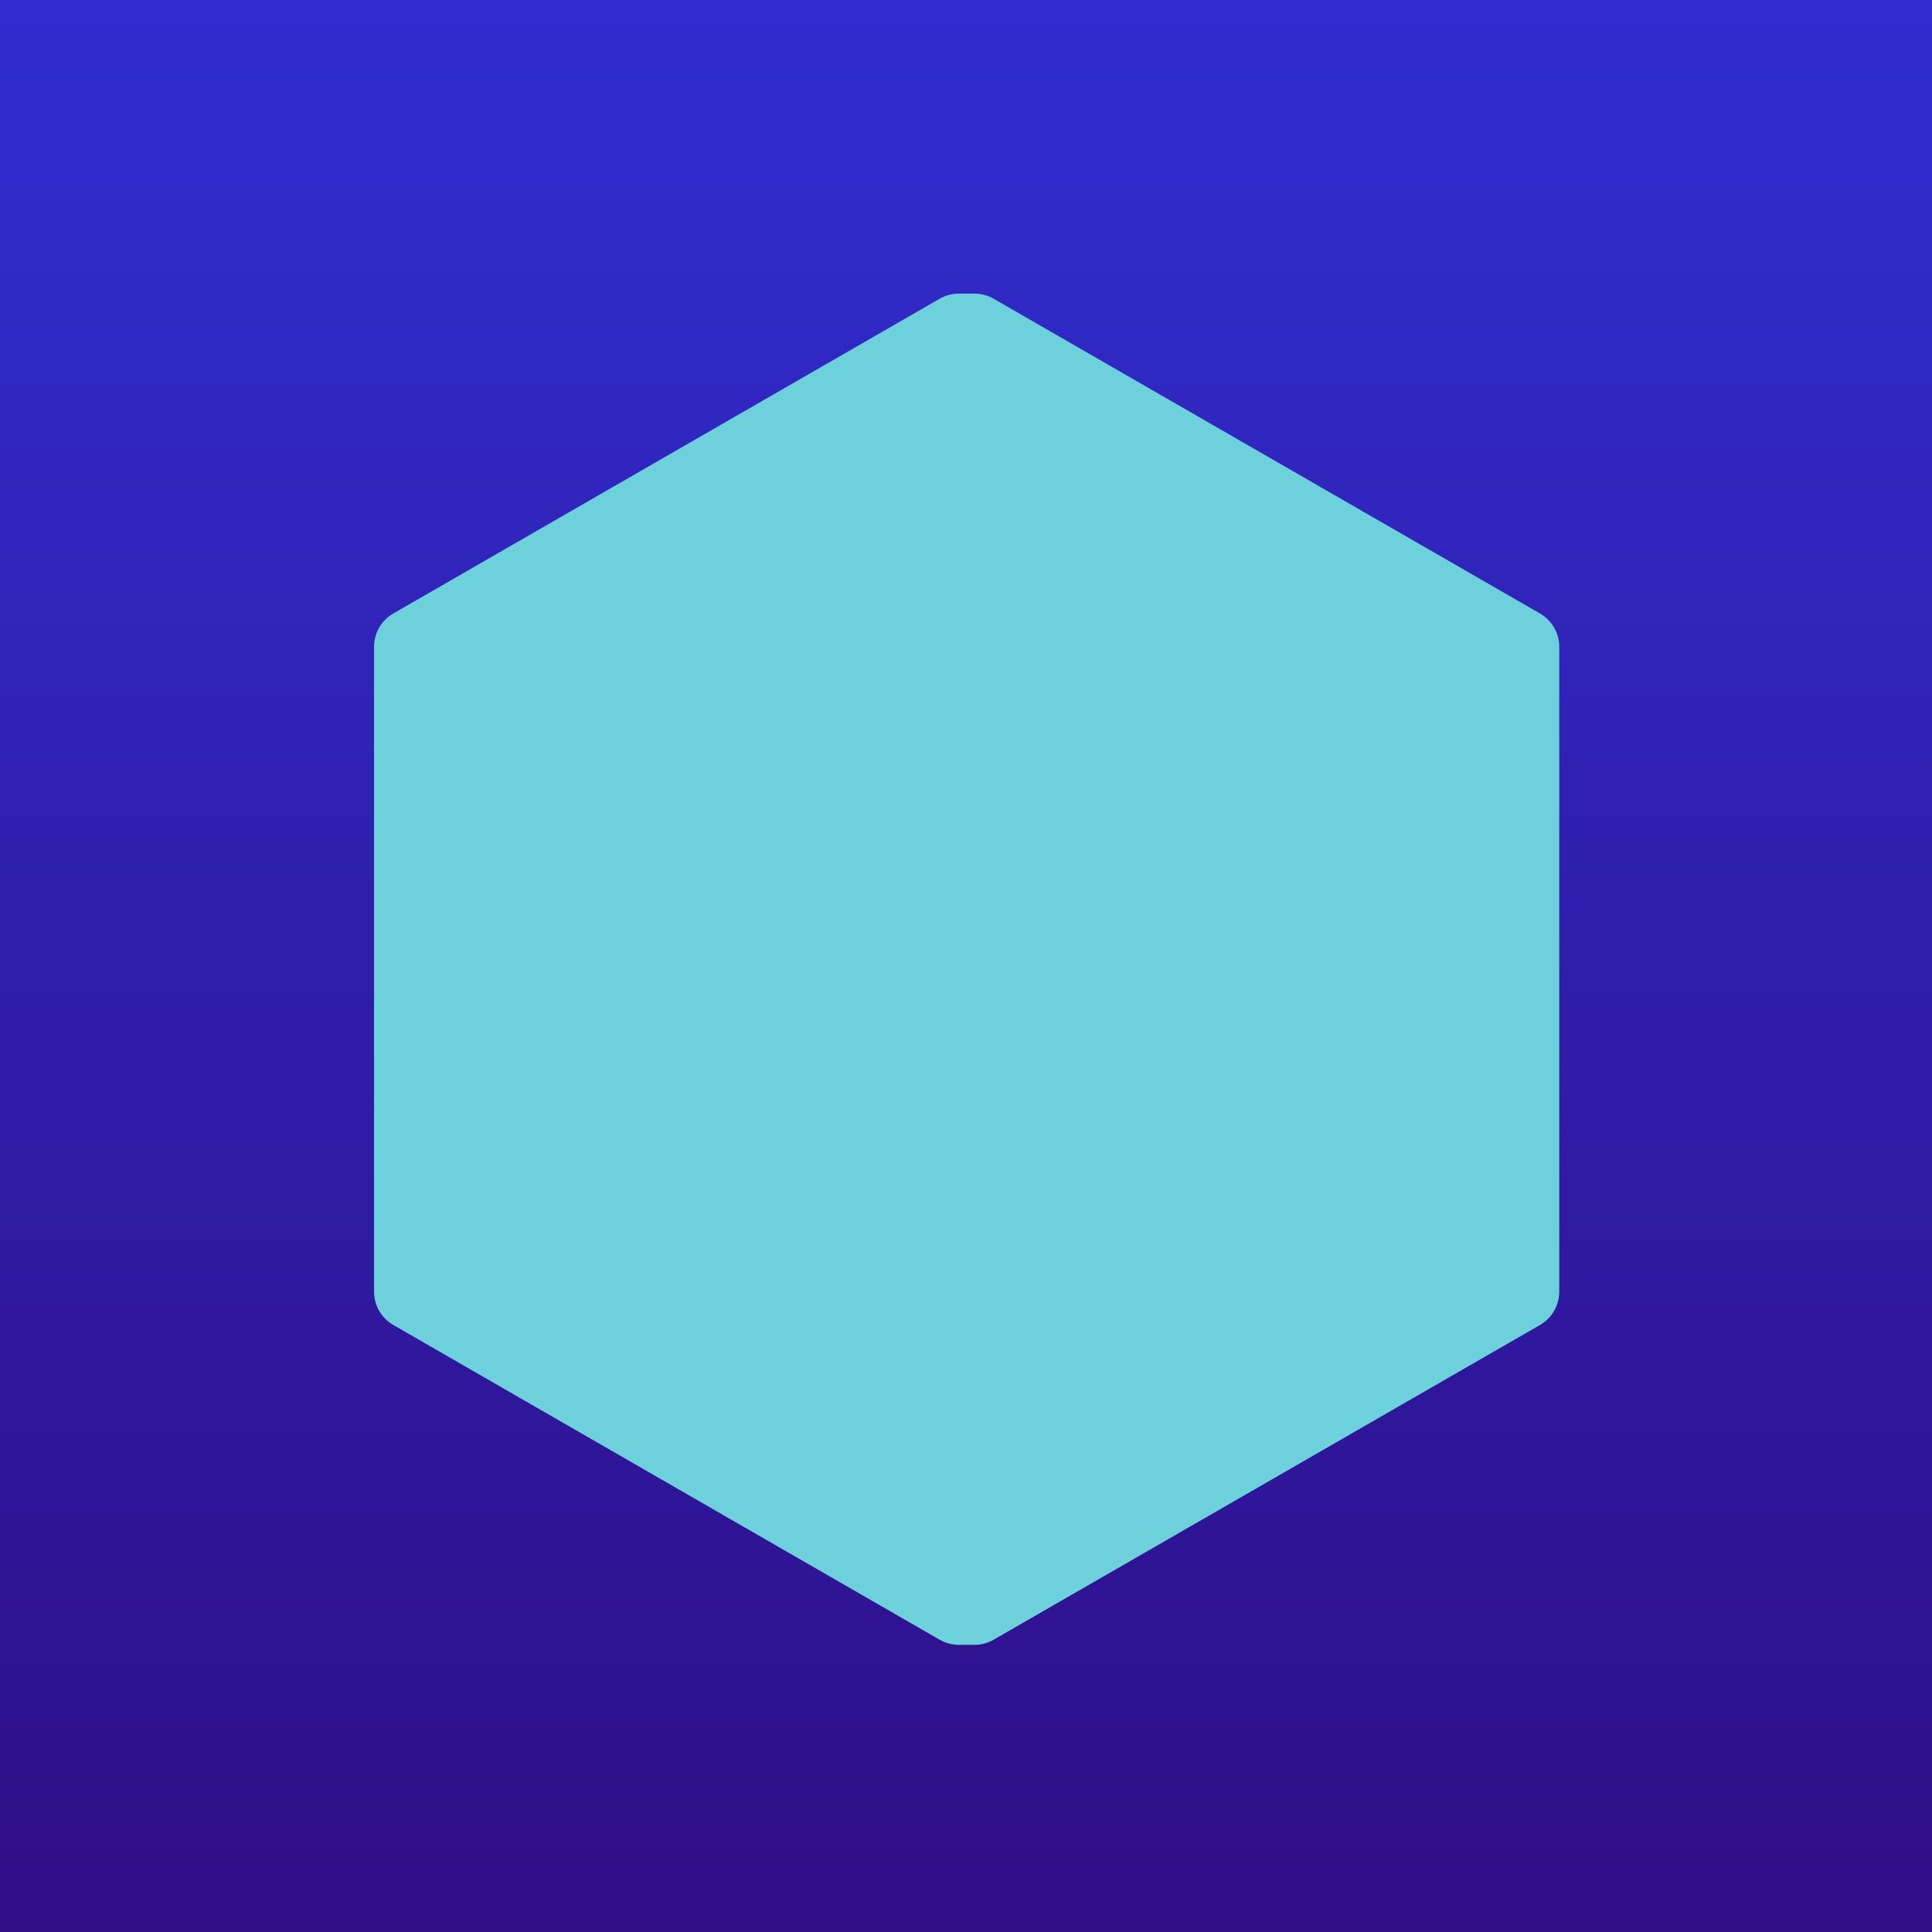
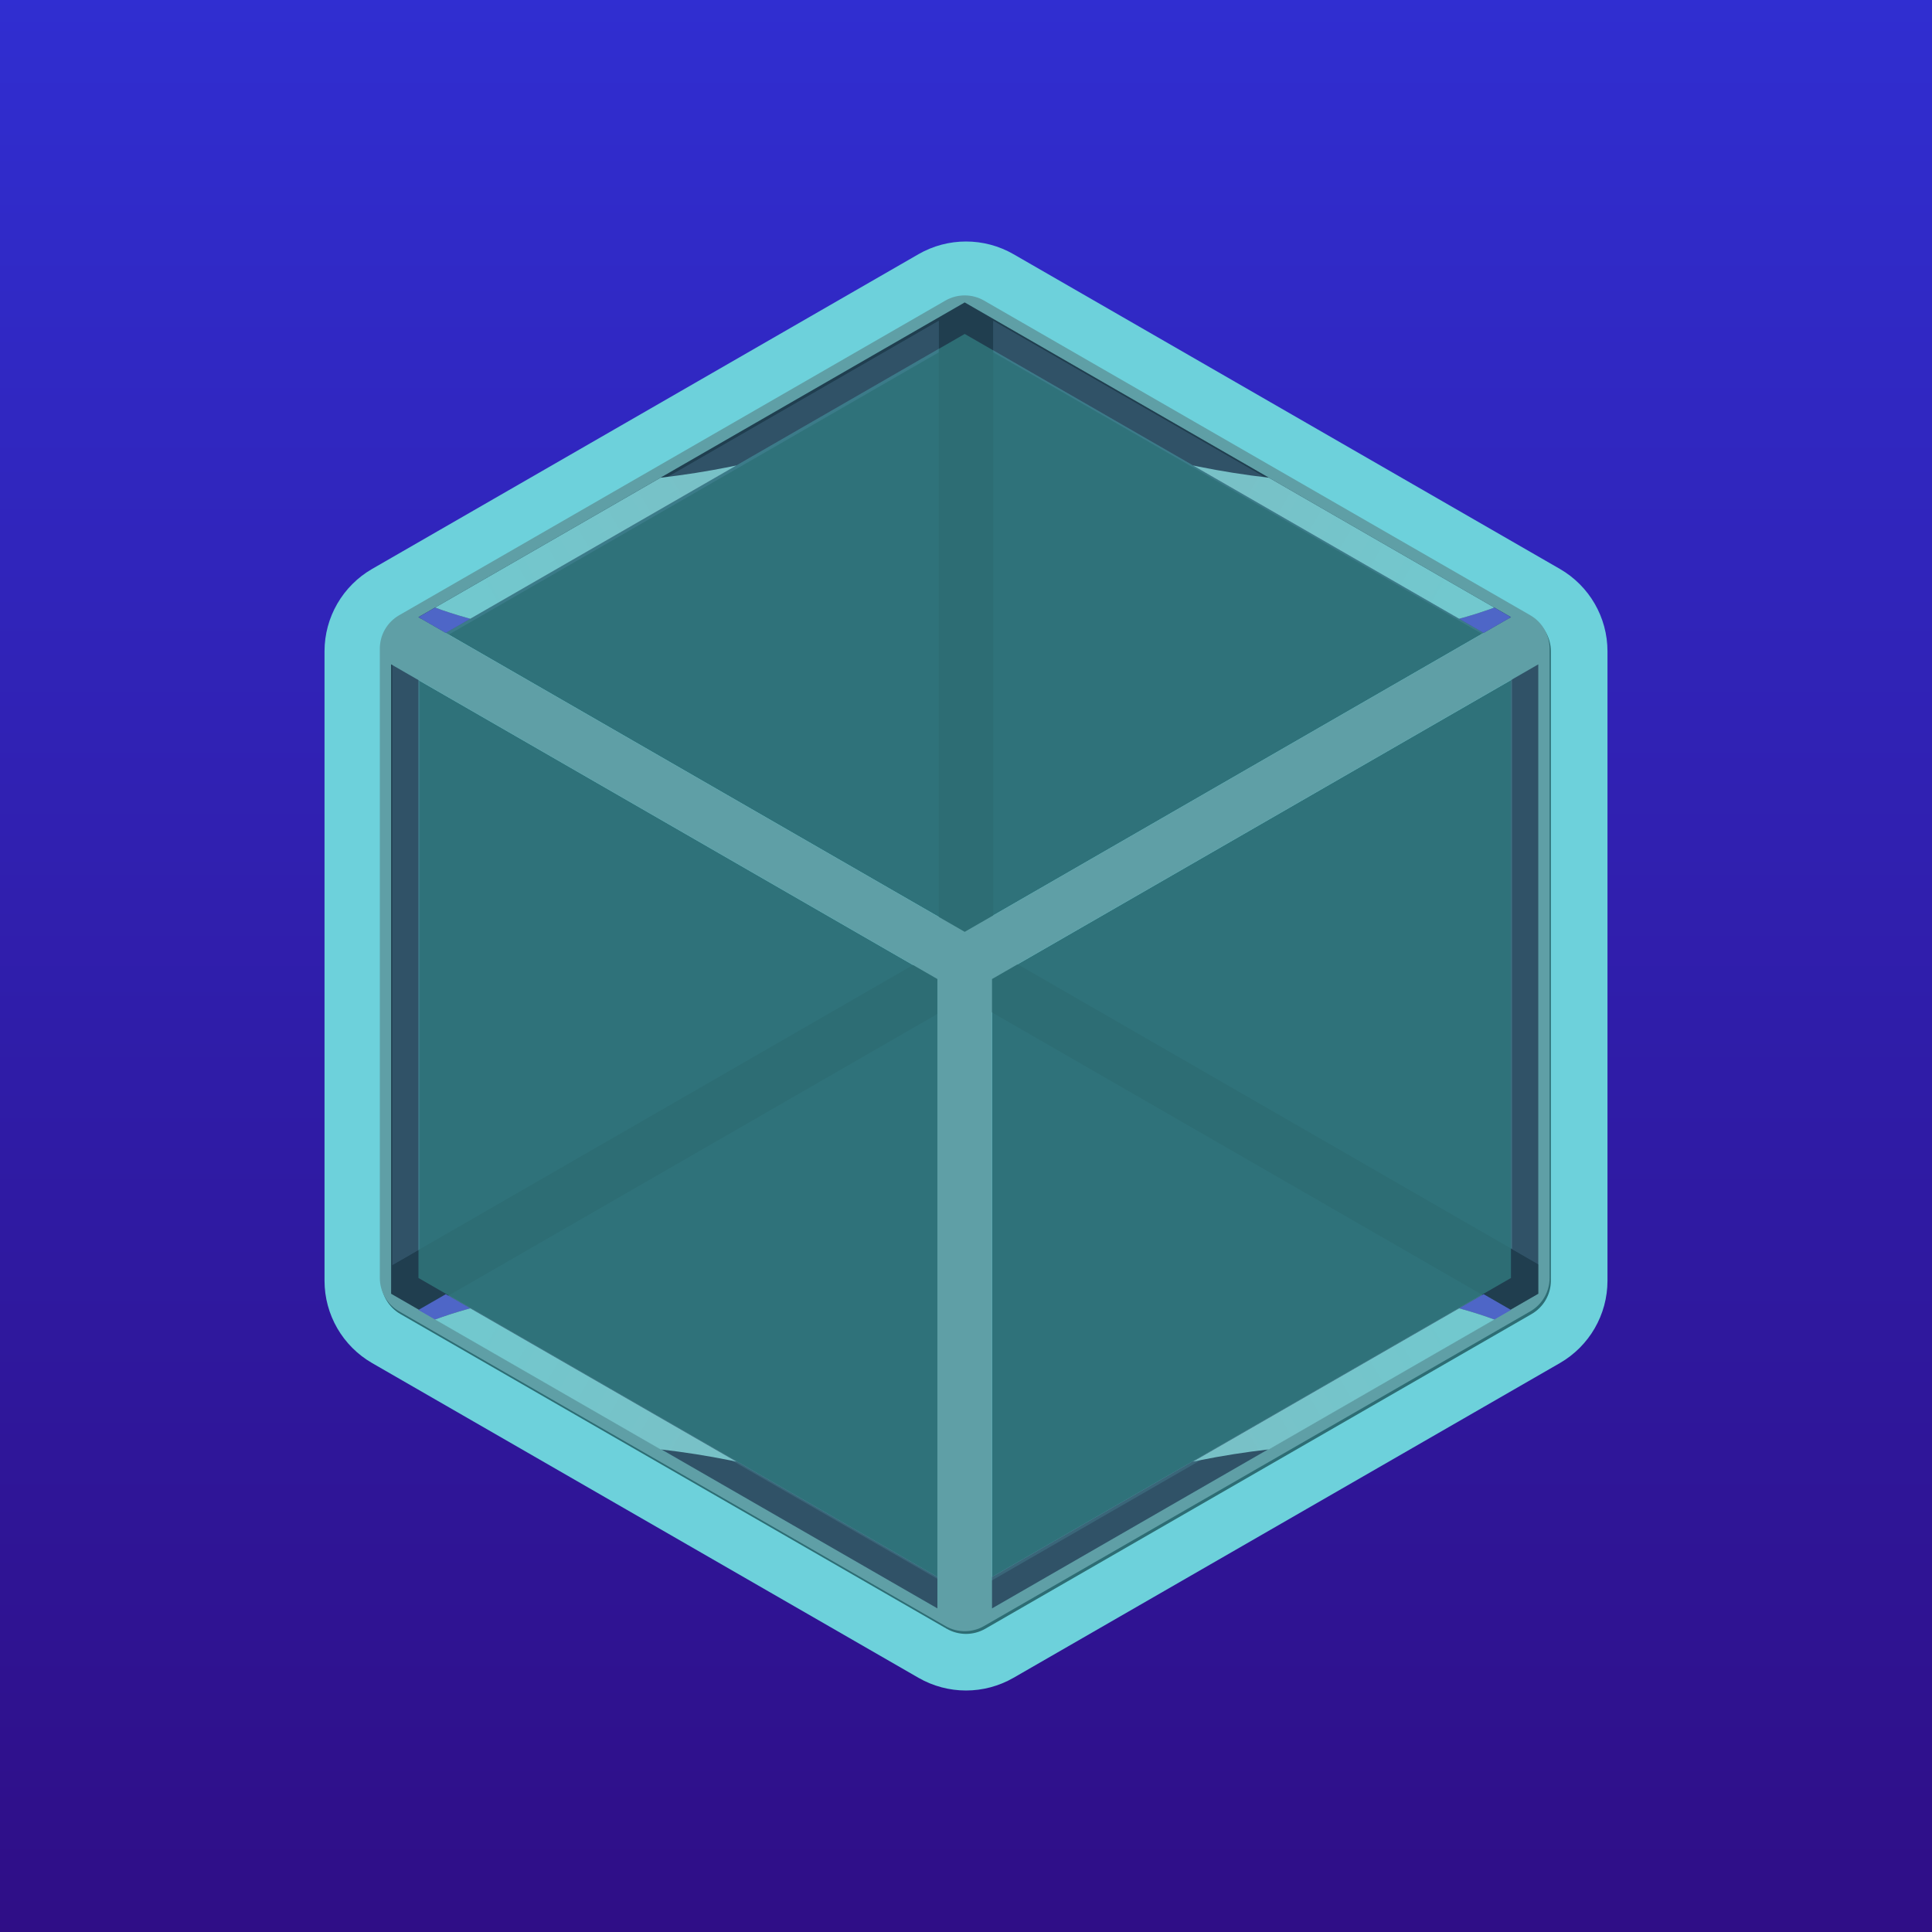
<svg xmlns="http://www.w3.org/2000/svg" xmlns:xlink="http://www.w3.org/1999/xlink" width="512px" height="512px" viewBox="0 0 512 512" version="1.1">
  <defs>
    <linearGradient x1="50%" y1="0%" x2="50%" y2="100%" id="linearGradient-1">
      <stop stop-color="#302ED1" offset="0%" />
      <stop stop-color="#2F0E86" offset="100%" />
    </linearGradient>
-     <path d="M261.289,81.226 C309.543,109.023 357.798,136.821 406.052,164.619 C409.22,166.443 411.171,169.815 411.171,173.464 L411.171,340.25 C411.171,343.899 409.22,347.271 406.052,349.096 C357.798,376.893 309.543,404.691 261.289,432.489 C258.122,434.313 254.22,434.313 251.052,432.489 L106.289,349.096 C103.122,347.271 101.171,343.899 101.171,340.25 L101.171,173.464 C101.171,169.815 103.122,166.443 106.289,164.619 C154.543,136.821 202.798,109.023 251.052,81.226 C254.22,79.401 258.122,79.401 261.289,81.226" id="path-2" />
-     <filter x="-7.3%" y="-6.4%" width="114.5%" height="112.7%" filterUnits="objectBoundingBox" id="filter-3">
-       <feMorphology radius="7.5" operator="dilate" in="SourceAlpha" result="shadowSpreadOuter1" />
-       <feOffset dx="0" dy="0" in="shadowSpreadOuter1" result="shadowOffsetOuter1" />
-       <feColorMatrix values="0 0 0 0 0.429   0 0 0 0 0.819   0 0 0 0 0.861  0 0 0 1 0" type="matrix" in="shadowOffsetOuter1" />
-     </filter>
+     <path d="M182.606,3.371 L327.369,86.764 C335.182,91.265 340,99.591 340,108.607 L340,275.393 C340,284.409 335.182,292.735 327.369,297.236 L295.2,315.768 L263.03,334.3 C228.115,354.413 205.745,367.3 182.606,380.629 C174.804,385.124 165.196,385.124 157.394,380.629 L12.631,297.236 C4.818,292.735 0,284.409 0,275.393 L0,108.607 C0,99.591 4.818,91.265 12.631,86.764 C68.176,54.766 113.684,28.551 157.394,3.371 C165.196,-1.124 174.804,-1.124 182.606,3.371 Z" id="path-2" />
+     <linearGradient x1="6.326%" y1="62.94%" x2="93.739%" y2="37.06%" id="linearGradient-4">
+       <stop stop-color="#72C8CE" offset="0%" />
+       <stop stop-color="#78C1C7" offset="100%" />
+     </linearGradient>
  </defs>
-   <g id="glassbox-icon" stroke="none" fill="none">
-     <rect id="Rectangle-2" fill="url(#linearGradient-1)" fill-rule="evenodd" x="0" y="0" width="512" height="512" />
-     <path d="M261.289,81.226 C309.543,109.023 357.798,136.821 406.052,164.619 C409.22,166.443 411.171,169.815 411.171,173.464 L411.171,340.25 C411.171,343.899 409.22,347.271 406.052,349.096 C357.798,376.893 309.543,404.691 261.289,432.489 C258.122,434.313 254.22,434.313 251.052,432.489 L106.289,349.096 C103.122,347.271 101.171,343.899 101.171,340.25 L101.171,173.464 C101.171,169.815 103.122,166.443 106.289,164.619 C154.543,136.821 202.798,109.023 251.052,81.226 C254.22,79.401 258.122,79.401 261.289,81.226" id="Path-Copy" fill="#B7F8FF" fill-rule="evenodd" transform="translate(256.1706, 256.8572) rotate(180) translate(-256.1706, -256.8572)" />
-     <g id="Path" transform="translate(256.1706, 256.8572) rotate(180) translate(-256.1706, -256.8572)" fill="black" fill-opacity="1">
-       <use filter="url(#filter-3)" xlink:href="#path-2" />
-     </g>
-     <g id="Group-Copy-2" opacity="0.2" stroke-width="1" fill-rule="evenodd" transform="translate(256, 256.5) rotate(180) translate(-256, -256.5)translate(136, 119)">
-       <path d="M124.948,-38.489 C173.202,-10.691 221.457,17.107 269.711,44.904 C272.878,46.729 274.829,50.101 274.829,53.75 L274.829,220.536 C274.829,224.185 272.878,227.557 269.711,229.381 C221.457,257.179 173.202,284.977 124.948,312.774 C121.78,314.599 117.878,314.599 114.711,312.774 L-30.052,229.381 C-33.22,227.557 -35.171,224.185 -35.171,220.536 L-35.171,53.75 C-35.171,50.101 -33.22,46.729 -30.052,44.904 C18.202,17.107 66.457,-10.691 114.711,-38.489 C117.878,-40.313 121.78,-40.313 124.948,-38.489 Z M-32.172,57.919 L-32.172,224.706 L112.592,308.099 L112.592,299.76 L112.592,141.312 L-24.934,62.089 L-32.172,57.919 Z M271.831,57.919 L264.593,62.089 L127.067,141.312 L127.067,299.76 L127.067,308.099 L271.831,224.706 L271.831,57.919 Z M119.829,-37.983 L-24.934,45.41 L-17.696,49.58 L119.829,128.803 L257.355,49.58 L264.593,45.41 L119.829,-37.983 Z" id="Combined-Shape" />
-       <polygon id="Path" opacity="0.6" points="-32.172 224.706 -24.934 220.536 -24.934 62.089 -32.172 57.919" />
-       <polygon id="Path" opacity="0.7" points="119.829 -37.983 119.829 -29.644 257.355 49.58 264.593 45.41" />
-       <polygon id="Path" opacity="0.8" points="112.592 299.76 112.591 308.099 -32.172 224.706 -24.934 220.536" />
-       <polygon id="Path" opacity="0.6" points="-24.934 45.41 -17.696 49.58 119.829 -29.644 119.829 -37.983" />
-       <polygon id="Path" opacity="0.8" points="264.593 220.536 271.831 224.706 127.068 308.099 127.067 299.76" />
-       <polygon id="Path" opacity="0.7" points="264.593 62.089 271.831 57.919 271.831 224.706 264.593 220.536" />
-     </g>
-     <g id="Group" stroke-width="1" fill-rule="evenodd" transform="translate(136, 119)">
-       <path d="M124.948,-38.489 C173.202,-10.691 221.457,17.107 269.711,44.904 C272.878,46.729 274.829,50.101 274.829,53.75 L274.829,220.536 C274.829,224.185 272.878,227.557 269.711,229.381 C221.457,257.179 173.202,284.977 124.948,312.774 C121.78,314.599 117.878,314.599 114.711,312.774 L-30.052,229.381 C-33.22,227.557 -35.171,224.185 -35.171,220.536 L-35.171,53.75 C-35.171,50.101 -33.22,46.729 -30.052,44.904 C18.202,17.107 66.457,-10.691 114.711,-38.489 C117.878,-40.313 121.78,-40.313 124.948,-38.489 Z M-32.172,57.919 L-32.172,224.706 L112.592,308.099 L112.592,299.76 L112.592,141.312 L-24.934,62.089 L-32.172,57.919 Z M271.831,57.919 L264.593,62.089 L127.067,141.312 L127.067,299.76 L127.067,308.099 L271.831,224.706 L271.831,57.919 Z M119.829,-37.983 L-24.934,45.41 L-17.696,49.58 L119.829,128.803 L257.355,49.58 L264.593,45.41 L119.829,-37.983 Z" id="Combined-Shape" />
-       <polygon id="Path" opacity="0.6" points="-32.172 224.706 -24.934 220.536 -24.934 62.089 -32.172 57.919" />
-       <polygon id="Path" opacity="0.7" points="119.829 -37.983 119.829 -29.644 257.355 49.58 264.593 45.41" />
-       <polygon id="Path" opacity="0.8" points="112.592 299.76 112.591 308.099 -32.172 224.706 -24.934 220.536" />
-       <polygon id="Path" opacity="0.6" points="-24.934 45.41 -17.696 49.58 119.829 -29.644 119.829 -37.983" />
-       <polygon id="Path" opacity="0.8" points="264.593 220.536 271.831 224.706 127.068 308.099 127.067 299.76" />
-       <polygon id="Path" opacity="0.7" points="264.593 62.089 271.831 57.919 271.831 224.706 264.593 220.536" />
-     </g>
-     <g id="Group" stroke-width="1" fill-rule="evenodd" transform="translate(111.0657, 89.3563)" opacity="0.52">
-       <polygon id="Path" points="7.238 79.224 144.764 0 282.289 79.224 144.764 158.447" />
-       <polygon id="Path" points="152.002 170.956 289.527 91.733 289.527 250.18 152.001 329.404" />
-       <polygon id="Path" points="137.525 170.956 137.526 329.404 0 250.18 0 91.733" />
+   <g id="glassbox-icon" stroke="none" fill="none" fill-rule="evenodd">
+     <rect id="Rectangle-2" fill="url(#linearGradient-1)" x="0" y="0" width="512" height="512" />
+     <g id="icon" transform="translate(86, 64)" stroke-width="1">
+       <g id="Group" transform="translate(-0, 0)">
+         <mask id="mask-3" fill="white">
+           <use xlink:href="#path-2" transform="translate(170, 192) rotate(180) translate(-170, -192)" />
+         </mask>
+         <use id="Path" fill="#6DD1DB" fill-rule="nonzero" transform="translate(170, 192) rotate(180) translate(-170, -192)" xlink:href="#path-2" />
+         <g mask="url(#mask-3)" fill="#2C6C74" id="Shape" opacity="0.94">
+           <g transform="translate(24.8951, 24.4991)">
+             <path d="M0,91.733 L137.526,170.956 L137.526,329.404 L0,250.18 L0,91.733 Z M289.527,91.733 L289.527,250.18 L152.001,329.404 L152.001,170.956 L289.527,91.733 Z M144.764,0 L282.289,79.224 L144.764,158.447 L7.238,79.224 L144.764,0 Z" />
+           </g>
+         </g>
+         <g id="Group-Copy-2" mask="url(#mask-3)">
+           <g transform="translate(170, 192) rotate(180) translate(-170, -192)translate(15, 15)" id="Shape">
+             <path d="M304.882,269.238 L160.118,352.632 C156.951,354.456 153.049,354.456 149.882,352.632 L5.118,269.238 C1.951,267.414 0,264.042 0,260.393 L0,93.607 C0,89.958 1.951,86.586 5.118,84.762 C53.373,56.964 101.627,29.166 149.882,1.368 C153.049,-0.456 156.951,-0.456 160.118,1.368 L304.882,84.762 C308.049,86.586 310,89.958 310,93.607 L310,260.393 C310,264.042 308.049,267.414 304.882,269.238 Z M2.998,264.563 L147.763,347.956 L147.763,181.17 L10.236,101.946 L2.998,97.776 L2.998,264.563 Z M307.002,97.776 L162.238,181.17 L162.238,347.956 L307.002,264.563 L307.002,97.776 Z M155,1.874 L10.236,85.267 L155,168.661 L292.526,89.437 L299.764,85.267 L155,1.874 Z" fill="#2D6D74" />
+             <path d="M2.998,97.776 L10.236,101.946 L10.236,260.393 L147.763,339.617 L147.763,347.956 L2.998,264.563 L2.998,97.776 Z M155,1.874 L155,10.214 L292.526,89.437 L299.764,85.267 L155,1.874 Z M10.236,85.267 L17.475,89.437 L155,10.214 L155,1.874 L10.236,85.267 Z M307.002,97.776 L307.002,264.563 L162.238,347.956 L162.238,339.617 L299.764,260.393 L299.764,101.946 L307.002,97.776 Z" fill="#428192" opacity="0.6" />
+           </g>
+         </g>
+         <g mask="url(#mask-3)">
+           <g transform="translate(14.6587, 14.2855)">
+             <path d="M304.882,269.238 L160.118,352.632 C156.951,354.456 153.049,354.456 149.882,352.632 L5.118,269.238 C1.951,267.414 0,264.042 0,260.393 L0,93.607 C0,89.958 1.951,86.586 5.118,84.762 C53.373,56.964 101.627,29.166 149.882,1.368 C153.049,-0.456 156.951,-0.456 160.118,1.368 L304.882,84.762 C308.049,86.586 310,89.958 310,93.607 L310,260.393 C310,264.042 308.049,267.414 304.882,269.238 Z M2.998,264.563 L147.763,347.956 L147.763,181.17 L10.236,101.946 L2.998,97.776 L2.998,264.563 Z M307.002,97.776 L162.238,181.17 L162.238,347.956 L307.002,264.563 L307.002,97.776 Z M155,1.874 L10.236,85.267 L155,168.661 L292.526,89.437 L299.764,85.267 L155,1.874 Z" id="Shape" fill="#5F9FA6" />
+             <path d="M2.998,97.776 L10.236,101.946 L10.236,260.393 L147.763,339.617 L147.763,347.956 L2.998,264.563 L2.998,97.776 Z M155,1.874 L155,10.214 L292.526,89.437 L299.764,85.267 L155,1.874 Z M10.236,85.267 L17.475,89.437 L155,10.214 L155,1.874 L10.236,85.267 Z M307.002,97.776 L307.002,264.563 L162.238,347.956 L162.238,339.617 L299.764,260.393 L299.764,101.946 L307.002,97.776 Z" id="Combined-Shape" fill="#181E37" opacity="0.6" />
+           </g>
+         </g>
+         <g mask="url(#mask-3)" id="Path">
+           <g transform="translate(24.8951, 59.3497)">
+             <path d="M12.525,40.295 L13.735,40.63 L7.238,44.373 L0,40.203 L4.406,37.665 C7.004,38.623 9.715,39.502 12.525,40.295 L12.525,40.295 Z" fill="#4E66C7" />
+             <path d="M4.406,37.665 L64.152,3.248 C70.477,2.52 76.65,1.543 82.641,0.335 L84.271,0 L13.735,40.63 L12.525,40.295 C9.715,39.502 7.004,38.623 4.406,37.665 Z" fill="url(#linearGradient-4)" />
+           </g>
+         </g>
+         <g id="Group-3" mask="url(#mask-3)">
+           <g transform="translate(67.0304, 301.1632) scale(1, -1) translate(-67.0304, -301.1632)translate(24.8951, 278.9767)" id="Path">
+             <path d="M12.525,40.295 L13.735,40.63 L7.238,44.373 L0,40.203 L4.406,37.665 C7.004,38.623 9.715,39.502 12.525,40.295 L12.525,40.295 Z" fill="#4E66C7" />
+             <path d="M4.406,37.665 L64.152,3.248 C70.477,2.52 76.65,1.543 82.641,0.335 L84.271,0 L13.735,40.63 L12.525,40.295 C9.715,39.502 7.004,38.623 4.406,37.665 Z" fill="url(#linearGradient-4)" />
+           </g>
+         </g>
+         <g id="Group-2" mask="url(#mask-3)">
+           <g transform="translate(272.2871, 81.5361) scale(-1, 1) translate(-272.2871, -81.5361)translate(230.1518, 59.3497)" id="Path">
+             <path d="M12.525,40.295 L13.735,40.63 L7.238,44.373 L0,40.203 L4.406,37.665 C7.004,38.623 9.715,39.502 12.525,40.295 L12.525,40.295 Z" fill="#4E66C7" />
+             <path d="M4.406,37.665 L64.152,3.248 C70.477,2.52 76.65,1.543 82.641,0.335 L84.271,0 L13.735,40.63 L12.525,40.295 C9.715,39.502 7.004,38.623 4.406,37.665 Z" fill="url(#linearGradient-4)" />
+           </g>
+         </g>
+         <g id="Group-4" mask="url(#mask-3)">
+           <g transform="translate(272.2871, 301.1632) scale(-1, -1) translate(-272.2871, -301.1632)translate(230.1518, 278.9767)" id="Path">
+             <path d="M12.525,40.295 L13.735,40.63 L7.238,44.373 L0,40.203 L4.406,37.665 C7.004,38.623 9.715,39.502 12.525,40.295 L12.525,40.295 Z" fill="#4E66C7" />
+             <path d="M4.406,37.665 L64.152,3.248 C70.477,2.52 76.65,1.543 82.641,0.335 L84.271,0 L13.735,40.63 L12.525,40.295 C9.715,39.502 7.004,38.623 4.406,37.665 Z" fill="url(#linearGradient-4)" />
+           </g>
+         </g>
+       </g>
    </g>
  </g>
</svg>
